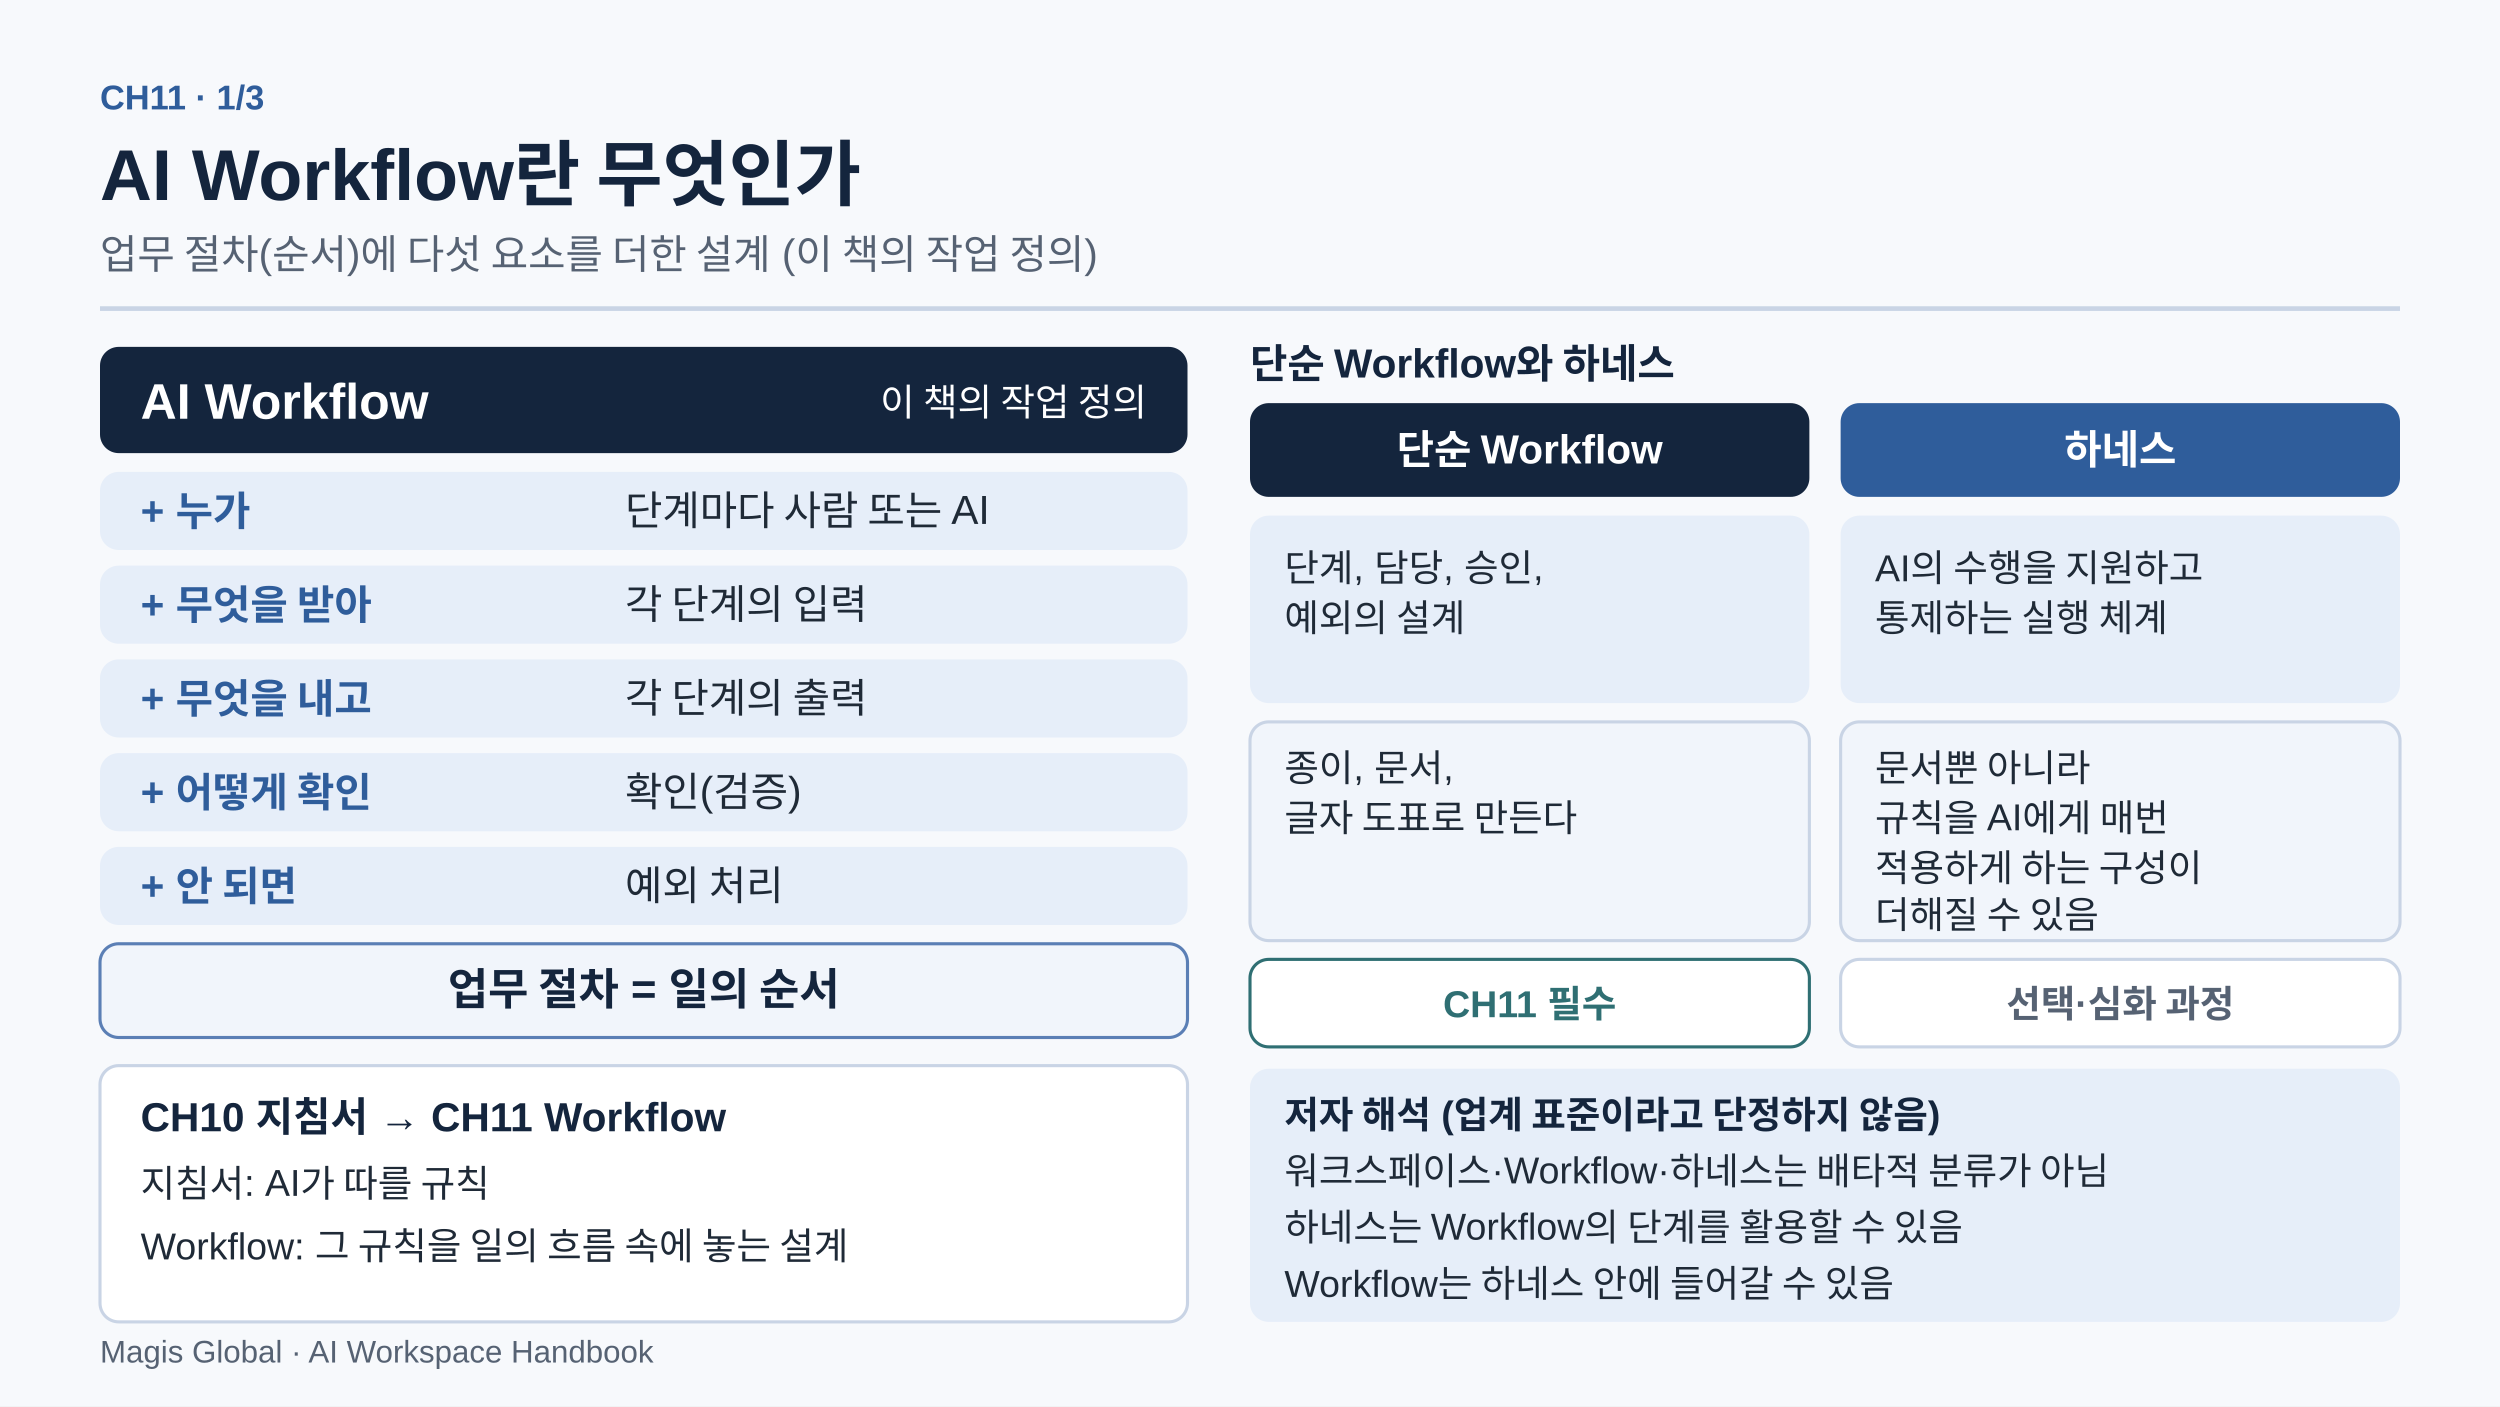
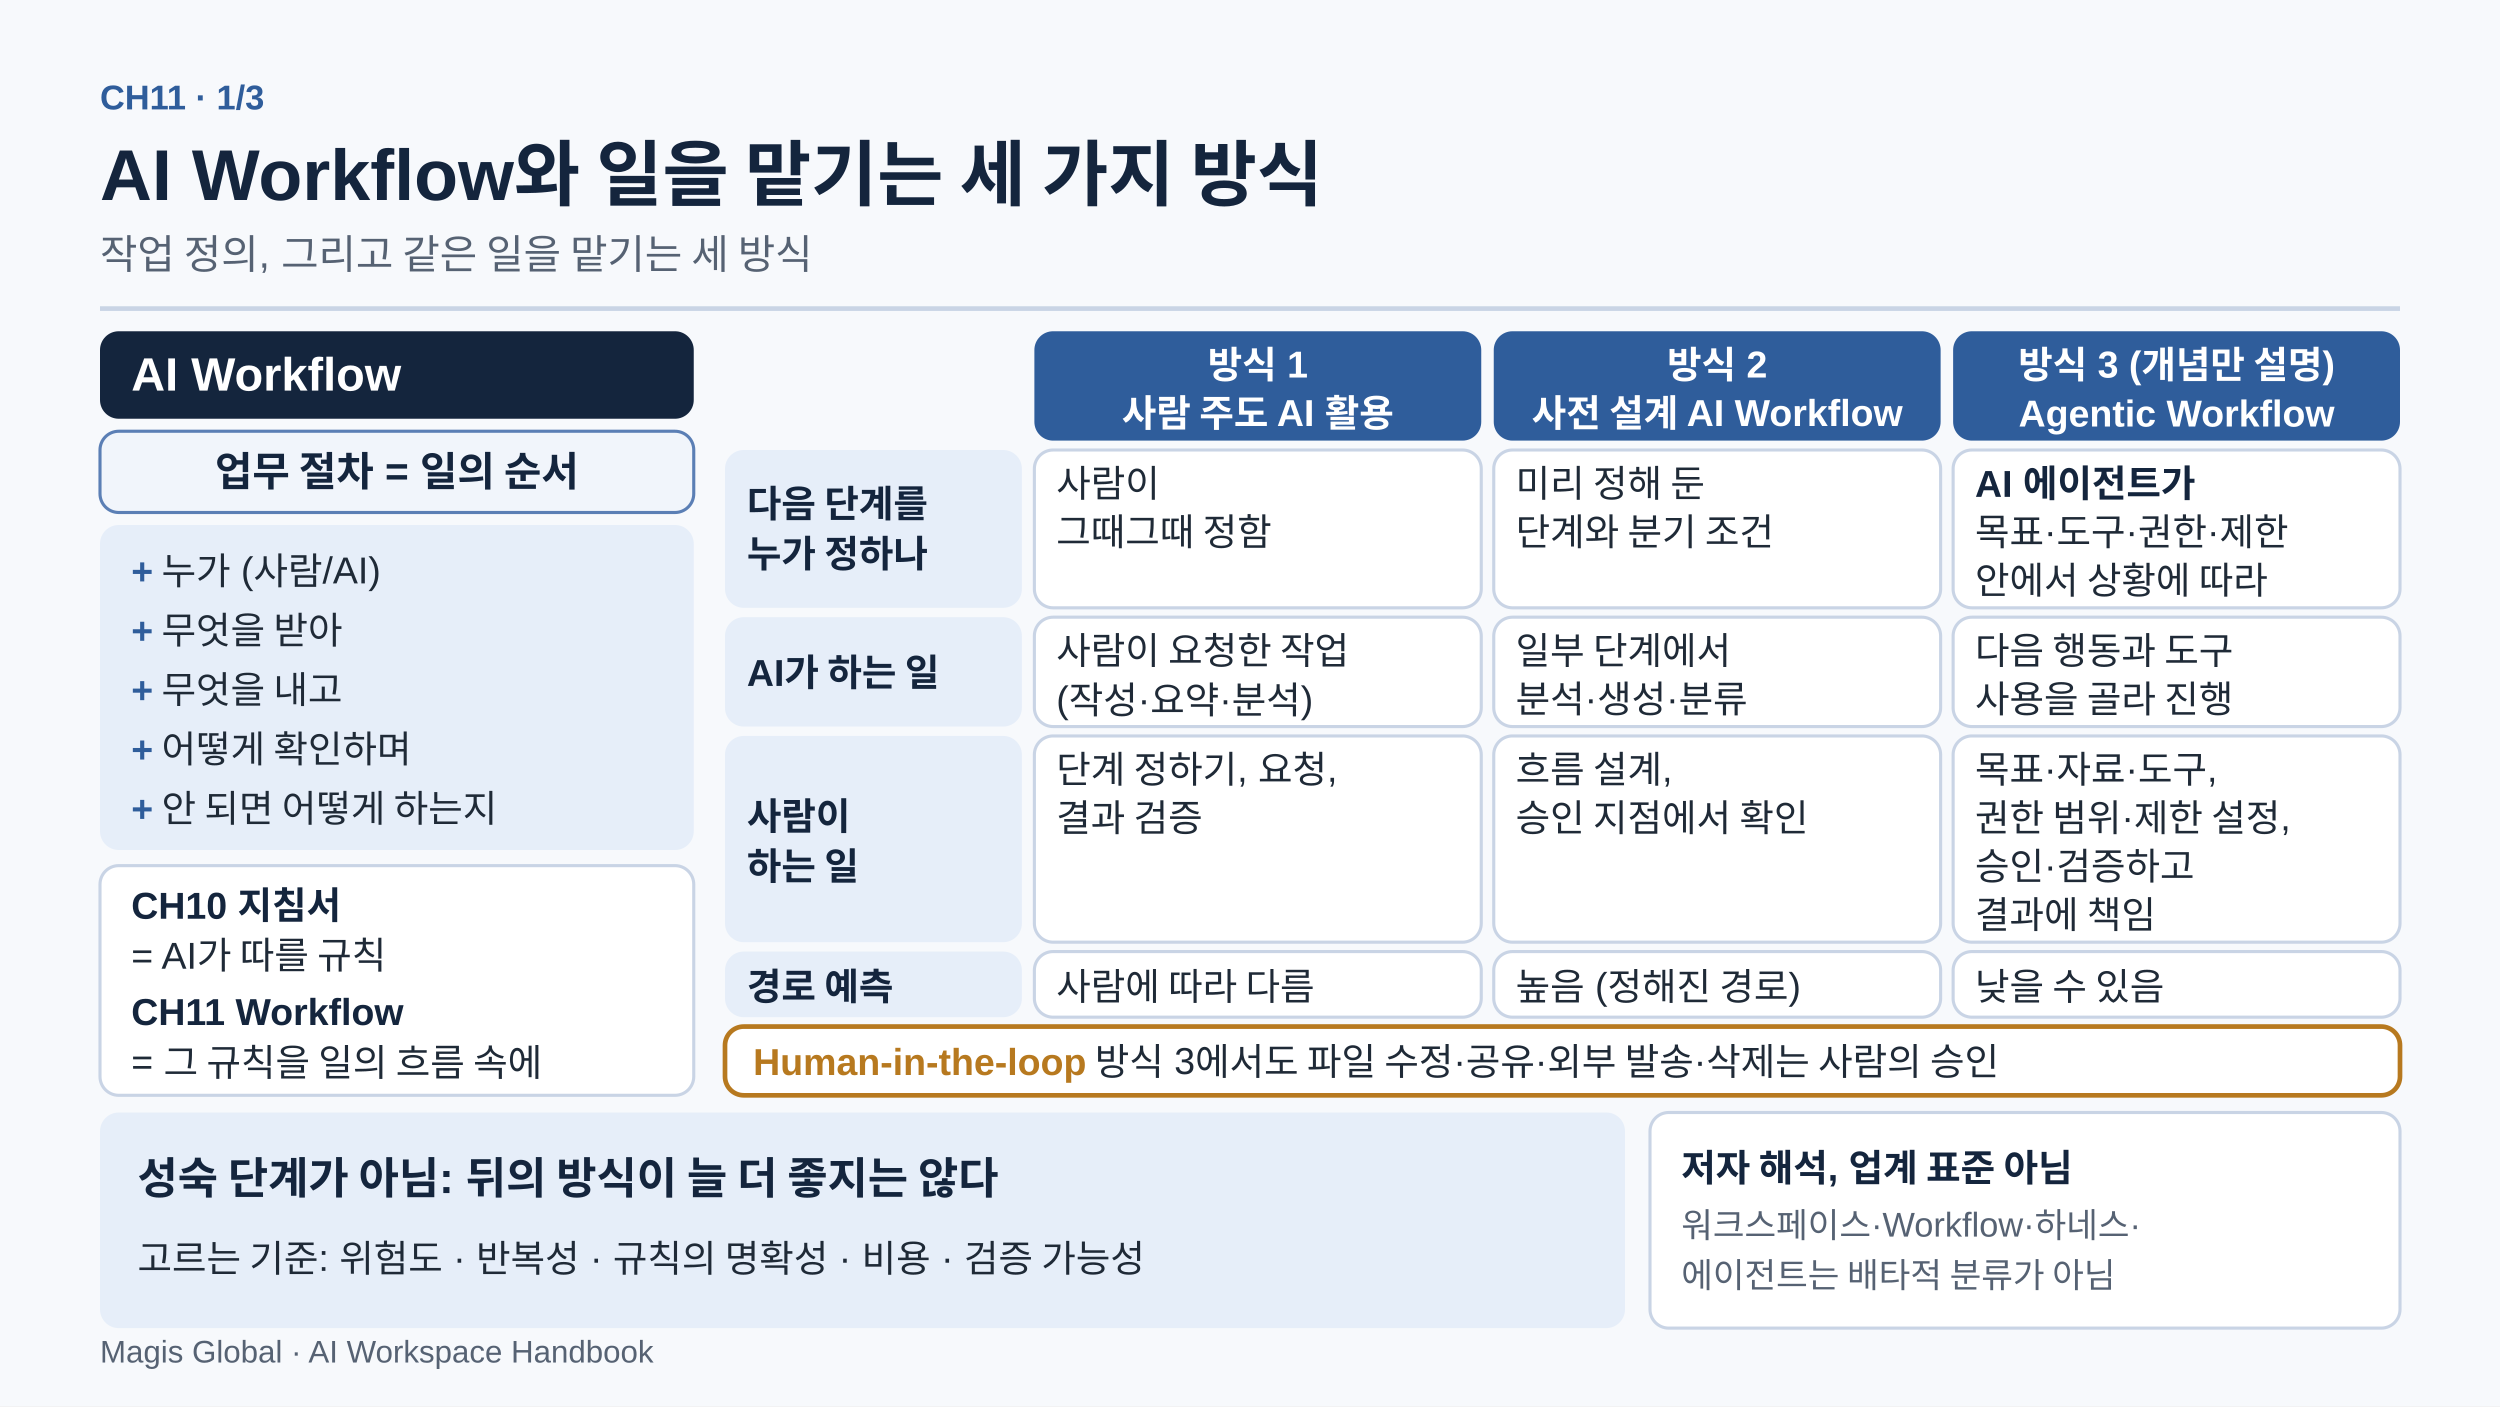
<svg xmlns="http://www.w3.org/2000/svg" viewBox="0 0 1600 900" role="img" aria-labelledby="t d" lang="ko" font-family="'Noto Sans KR','Malgun Gothic','Apple SD Gothic Neo','Segoe UI',Arial,sans-serif">
  <rect width="1600" height="900" fill="#f7f9fc" />
  <text x="64" y="70" font-size="22" font-weight="bold" fill="#2f5d9b">CH11 · 1/3</text>
-   <text x="64" y="128" font-size="46" font-weight="bold" fill="#14253d">AI Workflow란 무엇인가</text>
-   <text x="64" y="172" font-size="26" fill="#566273">업무 절차(순서)에 다섯 요소를 더한 설계 (이 책의 작업 정의)</text>
+   <text x="64" y="128" font-size="46" font-weight="bold" fill="#14253d">AI Workflow와 일을 맡기는 세 가지 방식</text>
+   <text x="64" y="172" font-size="26" fill="#566273">작업 정의, 그리고 같은 일을 맡기는 세 방식</text>
  <rect x="64" y="196" width="1472" height="3" fill="#c9d4e5" />
-   <rect x="64" y="222" width="696" height="68" rx="12" fill="#14253d" />
-   <text x="90" y="268" font-size="32" font-weight="bold" fill="#ffffff">AI Workflow</text>
-   <text x="734" y="266" font-size="24" fill="#ffffff" text-anchor="end">이 책의 작업 정의</text>
-   <rect x="64" y="302" width="696" height="50" rx="12" fill="#e6eef9" />
-   <text x="90" y="336" font-size="26" font-weight="bold" fill="#2f5d9b">+ 누가</text>
-   <text x="400" y="336" font-size="26" fill="#1f2a37">단계마다 사람 또는 AI</text>
-   <rect x="64" y="362" width="696" height="50" rx="12" fill="#e6eef9" />
-   <text x="90" y="396" font-size="26" font-weight="bold" fill="#2f5d9b">+ 무엇을 받아</text>
-   <text x="400" y="396" font-size="26" fill="#1f2a37">각 단계의 입력</text>
-   <rect x="64" y="422" width="696" height="50" rx="12" fill="#e6eef9" />
-   <text x="90" y="456" font-size="26" font-weight="bold" fill="#2f5d9b">+ 무엇을 내고</text>
-   <text x="400" y="456" font-size="26" fill="#1f2a37">각 단계의 출력</text>
-   <rect x="64" y="482" width="696" height="50" rx="12" fill="#e6eef9" />
-   <text x="90" y="516" font-size="26" font-weight="bold" fill="#2f5d9b">+ 어떻게 확인</text>
-   <text x="400" y="516" font-size="26" fill="#1f2a37">확인(검증)</text>
-   <rect x="64" y="542" width="696" height="50" rx="12" fill="#e6eef9" />
-   <text x="90" y="576" font-size="26" font-weight="bold" fill="#2f5d9b">+ 안 되면</text>
-   <text x="400" y="576" font-size="26" fill="#1f2a37">예외 처리</text>
-   <rect x="64" y="604" width="696" height="60" rx="12" fill="#f1f5fb" stroke="#5b7fb5" stroke-width="2" />
-   <text x="412" y="643" font-size="28" font-weight="bold" fill="#14253d" text-anchor="middle">업무 절차 = 일의 순서</text>
-   <rect x="64" y="682" width="696" height="164" rx="12" fill="#ffffff" stroke="#c9d4e5" stroke-width="2" />
-   <text x="90" y="724" font-size="26" font-weight="bold" fill="#14253d">CH10 지침서 → CH11 Workflow</text>
-   <text x="90" y="766" font-size="24" fill="#1f2a37">지침서: AI가 따를 규칙</text>
-   <text x="90" y="806" font-size="24" fill="#1f2a37">Workflow: 그 규칙을 일의 흐름 속에 놓는 설계</text>
-   <text x="800" y="242" font-size="26" font-weight="bold" fill="#14253d">단순 Workflow와 하네스</text>
-   <rect x="800" y="258" width="358" height="60" rx="12" fill="#14253d" />
-   <text x="979" y="297" font-size="26" font-weight="bold" fill="#ffffff" text-anchor="middle">단순 Workflow</text>
-   <rect x="1178" y="258" width="358" height="60" rx="12" fill="#2f5d9b" />
-   <text x="1357" y="297" font-size="26" font-weight="bold" fill="#ffffff" text-anchor="middle">하네스</text>
-   <rect x="800" y="330" width="358" height="120" rx="12" fill="#e6eef9" />
-   <text x="822" y="372" font-size="24" fill="#1f2a37">단계, 담당, 승인,</text>
-   <text x="822" y="404" font-size="24" fill="#1f2a37">예외의 설계</text>
-   <rect x="1178" y="330" width="358" height="120" rx="12" fill="#e6eef9" />
-   <text x="1200" y="372" font-size="24" fill="#1f2a37">AI의 수행을 지원하고</text>
-   <text x="1200" y="404" font-size="24" fill="#1f2a37">통제하는 실행 체계</text>
-   <rect x="800" y="462" width="358" height="140" rx="12" fill="#f1f5fb" stroke="#c9d4e5" stroke-width="2" />
-   <text x="822" y="500" font-size="24" fill="#1f2a37">종이, 문서,</text>
-   <text x="822" y="532" font-size="24" fill="#1f2a37">글자 도표로 만든다</text>
-   <rect x="1178" y="462" width="358" height="140" rx="12" fill="#f1f5fb" stroke="#c9d4e5" stroke-width="2" />
-   <text x="1200" y="500" font-size="24" fill="#1f2a37">문서뿐 아니라</text>
-   <text x="1200" y="532" font-size="24" fill="#1f2a37">규칙을 AI에게 매번</text>
-   <text x="1200" y="564" font-size="24" fill="#1f2a37">적용하게 하는 구성이</text>
-   <text x="1200" y="594" font-size="24" fill="#1f2a37">더해질 수 있음</text>
-   <rect x="800" y="614" width="358" height="56" rx="12" fill="#ffffff" stroke="#2f6f73" stroke-width="2" />
-   <text x="979" y="651" font-size="24" font-weight="bold" fill="#2f6f73" text-anchor="middle">CH11 필수</text>
-   <rect x="1178" y="614" width="358" height="56" rx="12" fill="#ffffff" stroke="#c9d4e5" stroke-width="2" />
-   <text x="1357" y="651" font-size="24" font-weight="bold" fill="#566273" text-anchor="middle">선택·심화 과정</text>
-   <rect x="800" y="684" width="736" height="162" rx="12" fill="#e6eef9" />
-   <text x="822" y="722" font-size="24" font-weight="bold" fill="#14253d">저자 해석 (업계 표준이라고 단정하지 않음)</text>
-   <text x="822" y="758" font-size="24" fill="#1f2a37">워크스페이스·Workflow·하네스는 배타적 분류가 아님</text>
-   <text x="822" y="794" font-size="24" fill="#1f2a37">하네스는 Workflow의 단계를 활용할 수 있음</text>
-   <text x="822" y="830" font-size="24" fill="#1f2a37">Workflow는 하네스 안에 들어갈 수 있음</text>
+   <rect x="64" y="212" width="380" height="56" rx="12" fill="#14253d" />
+   <text x="84" y="250" font-size="30" font-weight="bold" fill="#ffffff">AI Workflow</text>
+   <rect x="64" y="276" width="380" height="52" rx="12" fill="#f1f5fb" stroke="#5b7fb5" stroke-width="2" />
+   <text x="254" y="311" font-size="26" font-weight="bold" fill="#14253d" text-anchor="middle">업무 절차 = 일의 순서</text>
+   <rect x="64" y="336" width="380" height="208" rx="12" fill="#e6eef9" />
+   <text x="84" y="374" font-size="24" fill="#1f2a37">
+     <tspan font-weight="bold" fill="#2f5d9b">+</tspan> 누가 (사람/AI)</text>
+   <text x="84" y="412" font-size="24" fill="#1f2a37">
+     <tspan font-weight="bold" fill="#2f5d9b">+</tspan> 무엇을 받아</text>
+   <text x="84" y="450" font-size="24" fill="#1f2a37">
+     <tspan font-weight="bold" fill="#2f5d9b">+</tspan> 무엇을 내고</text>
+   <text x="84" y="488" font-size="24" fill="#1f2a37">
+     <tspan font-weight="bold" fill="#2f5d9b">+</tspan> 어떻게 확인하며</text>
+   <text x="84" y="526" font-size="24" fill="#1f2a37">
+     <tspan font-weight="bold" fill="#2f5d9b">+</tspan> 안 되면 어떻게 하는지</text>
+   <rect x="64" y="554" width="380" height="147" rx="12" fill="#ffffff" stroke="#c9d4e5" stroke-width="2" />
+   <text x="84" y="588" font-size="24" font-weight="bold" fill="#14253d">CH10 지침서</text>
+   <text x="84" y="620" font-size="24" fill="#1f2a37">= AI가 따를 규칙</text>
+   <text x="84" y="656" font-size="24" font-weight="bold" fill="#14253d">CH11 Workflow</text>
+   <text x="84" y="688" font-size="24" fill="#1f2a37">= 그 규칙을 일의 흐름 속에</text>
+   <rect x="662" y="212" width="286" height="70" rx="12" fill="#2f5d9b" />
+   <text x="805" y="242" font-size="24" font-weight="bold" fill="#ffffff" text-anchor="middle">방식 1</text>
+   <text x="805" y="273" font-size="24" font-weight="bold" fill="#ffffff" text-anchor="middle">사람 주도 AI 활용</text>
+   <rect x="956" y="212" width="286" height="70" rx="12" fill="#2f5d9b" />
+   <text x="1099" y="242" font-size="24" font-weight="bold" fill="#ffffff" text-anchor="middle">방식 2</text>
+   <text x="1099" y="273" font-size="24" font-weight="bold" fill="#ffffff" text-anchor="middle">사전 설계 AI Workflow</text>
+   <rect x="1250" y="212" width="286" height="70" rx="12" fill="#2f5d9b" />
+   <text x="1393" y="242" font-size="24" font-weight="bold" fill="#ffffff" text-anchor="middle">방식 3 (개념만 설명)</text>
+   <text x="1393" y="273" font-size="24" font-weight="bold" fill="#ffffff" text-anchor="middle">Agentic Workflow</text>
+   <rect x="464" y="288" width="190" height="101" rx="12" fill="#e6eef9" />
+   <text x="478" y="331" font-size="24" font-weight="bold" fill="#14253d">다음 단계를</text>
+   <text x="478" y="363" font-size="24" font-weight="bold" fill="#14253d">누가 정하나</text>
+   <rect x="662" y="288" width="286" height="101" rx="12" fill="#ffffff" stroke="#c9d4e5" stroke-width="2" />
+   <text x="676" y="318" font-size="24" fill="#1f2a37">사람이</text>
+   <text x="676" y="349" font-size="24" fill="#1f2a37">그때그때 정함</text>
+   <rect x="956" y="288" width="286" height="101" rx="12" fill="#ffffff" stroke="#c9d4e5" stroke-width="2" />
+   <text x="970" y="318" font-size="24" fill="#1f2a37">미리 정해 둔</text>
+   <text x="970" y="349" font-size="24" fill="#1f2a37">단계와 분기 조건</text>
+   <rect x="1250" y="288" width="286" height="101" rx="12" fill="#ffffff" stroke="#c9d4e5" stroke-width="2" />
+   <text x="1264" y="318" font-size="24" font-weight="bold" fill="#14253d">AI 에이전트가</text>
+   <text x="1264" y="349" font-size="24" fill="#1f2a37">목표·도구·권한·제한</text>
+   <text x="1264" y="380" font-size="24" fill="#1f2a37">안에서 상황에 따라</text>
+   <rect x="464" y="395" width="190" height="70" rx="12" fill="#e6eef9" />
+   <text x="478" y="439" font-size="24" font-weight="bold" fill="#14253d">AI가 하는 일</text>
+   <rect x="662" y="395" width="286" height="70" rx="12" fill="#ffffff" stroke="#c9d4e5" stroke-width="2" />
+   <text x="676" y="425" font-size="24" fill="#1f2a37">사람이 요청한 작업</text>
+   <text x="676" y="456" font-size="24" fill="#1f2a37">(작성·요약·분석)</text>
+   <rect x="956" y="395" width="286" height="70" rx="12" fill="#ffffff" stroke="#c9d4e5" stroke-width="2" />
+   <text x="970" y="425" font-size="24" fill="#1f2a37">일부 단계에서</text>
+   <text x="970" y="456" font-size="24" fill="#1f2a37">분석·생성·분류</text>
+   <rect x="1250" y="395" width="286" height="70" rx="12" fill="#ffffff" stroke="#c9d4e5" stroke-width="2" />
+   <text x="1264" y="425" font-size="24" fill="#1f2a37">다음 행동과 도구</text>
+   <text x="1264" y="456" font-size="24" fill="#1f2a37">사용을 골라 진행</text>
+   <rect x="464" y="471" width="190" height="132" rx="12" fill="#e6eef9" />
+   <text x="478" y="531" font-size="24" font-weight="bold" fill="#14253d">사람이</text>
+   <text x="478" y="563" font-size="24" font-weight="bold" fill="#14253d">하는 일</text>
+   <rect x="662" y="471" width="286" height="132" rx="12" fill="#ffffff" stroke="#c9d4e5" stroke-width="2" />
+   <text x="676" y="501" font-size="24" fill="#1f2a37">단계 정하기, 요청,</text>
+   <text x="676" y="532" font-size="24" fill="#1f2a37">결과 검증</text>
+   <rect x="956" y="471" width="286" height="132" rx="12" fill="#ffffff" stroke="#c9d4e5" stroke-width="2" />
+   <text x="970" y="501" font-size="24" fill="#1f2a37">흐름 설계,</text>
+   <text x="970" y="532" font-size="24" fill="#1f2a37">승인 지점에서 확인</text>
+   <rect x="1250" y="471" width="286" height="132" rx="12" fill="#ffffff" stroke="#c9d4e5" stroke-width="2" />
+   <text x="1264" y="501" font-size="24" fill="#1f2a37">목표·자료·도구,</text>
+   <text x="1264" y="532" font-size="24" fill="#1f2a37">권한 범위·제한 설정,</text>
+   <text x="1264" y="563" font-size="24" fill="#1f2a37">승인·검증하고</text>
+   <text x="1264" y="594" font-size="24" fill="#1f2a37">결과에 책임</text>
+   <rect x="464" y="609" width="190" height="42" rx="12" fill="#e6eef9" />
+   <text x="478" y="640" font-size="24" font-weight="bold" fill="#14253d">경로 예측</text>
+   <rect x="662" y="609" width="286" height="42" rx="12" fill="#ffffff" stroke="#c9d4e5" stroke-width="2" />
+   <text x="676" y="640" font-size="24" fill="#1f2a37">사람에 따라 다름</text>
+   <rect x="956" y="609" width="286" height="42" rx="12" fill="#ffffff" stroke="#c9d4e5" stroke-width="2" />
+   <text x="970" y="640" font-size="24" fill="#1f2a37">높음 (정해진 경로)</text>
+   <rect x="1250" y="609" width="286" height="42" rx="12" fill="#ffffff" stroke="#c9d4e5" stroke-width="2" />
+   <text x="1264" y="640" font-size="24" fill="#1f2a37">낮을 수 있음</text>
+   <rect x="464" y="657" width="1072" height="44" rx="12" fill="#ffffff" stroke="#b7791f" stroke-width="3" />
+   <text x="482" y="688" font-size="24" fill="#1f2a37">
+     <tspan font-weight="bold" fill="#b7791f">Human-in-the-loop</tspan>  방식 3에서도 파일 수정·공유·외부 발송·삭제는 사람의 승인</text>
+   <rect x="64" y="712" width="976" height="138" rx="12" fill="#e6eef9" />
+   <text x="88" y="764" font-size="28" font-weight="bold" fill="#14253d">성숙 단계가 아님: 뒤의 방식이 늘 더 좋지는 않다</text>
+   <text x="88" y="814" font-size="24" fill="#1f2a37">고르는 기준: 위험도 · 반복성 · 규칙의 명확성 · 비용 · 검증 가능성</text>
+   <rect x="1056" y="712" width="480" height="138" rx="12" fill="#ffffff" stroke="#c9d4e5" stroke-width="2" />
+   <text x="1076" y="756" font-size="24" font-weight="bold" fill="#14253d">저자 해석, 업계 표준 아님</text>
+   <text x="1076" y="792" font-size="22" fill="#566273">워크스페이스·Workflow·하네스·</text>
+   <text x="1076" y="824" font-size="22" fill="#566273">에이전트는 배타적 분류가 아님</text>
  <text x="64" y="872" font-size="20" fill="#566273">Magis Global · AI Workspace Handbook</text>
</svg>
